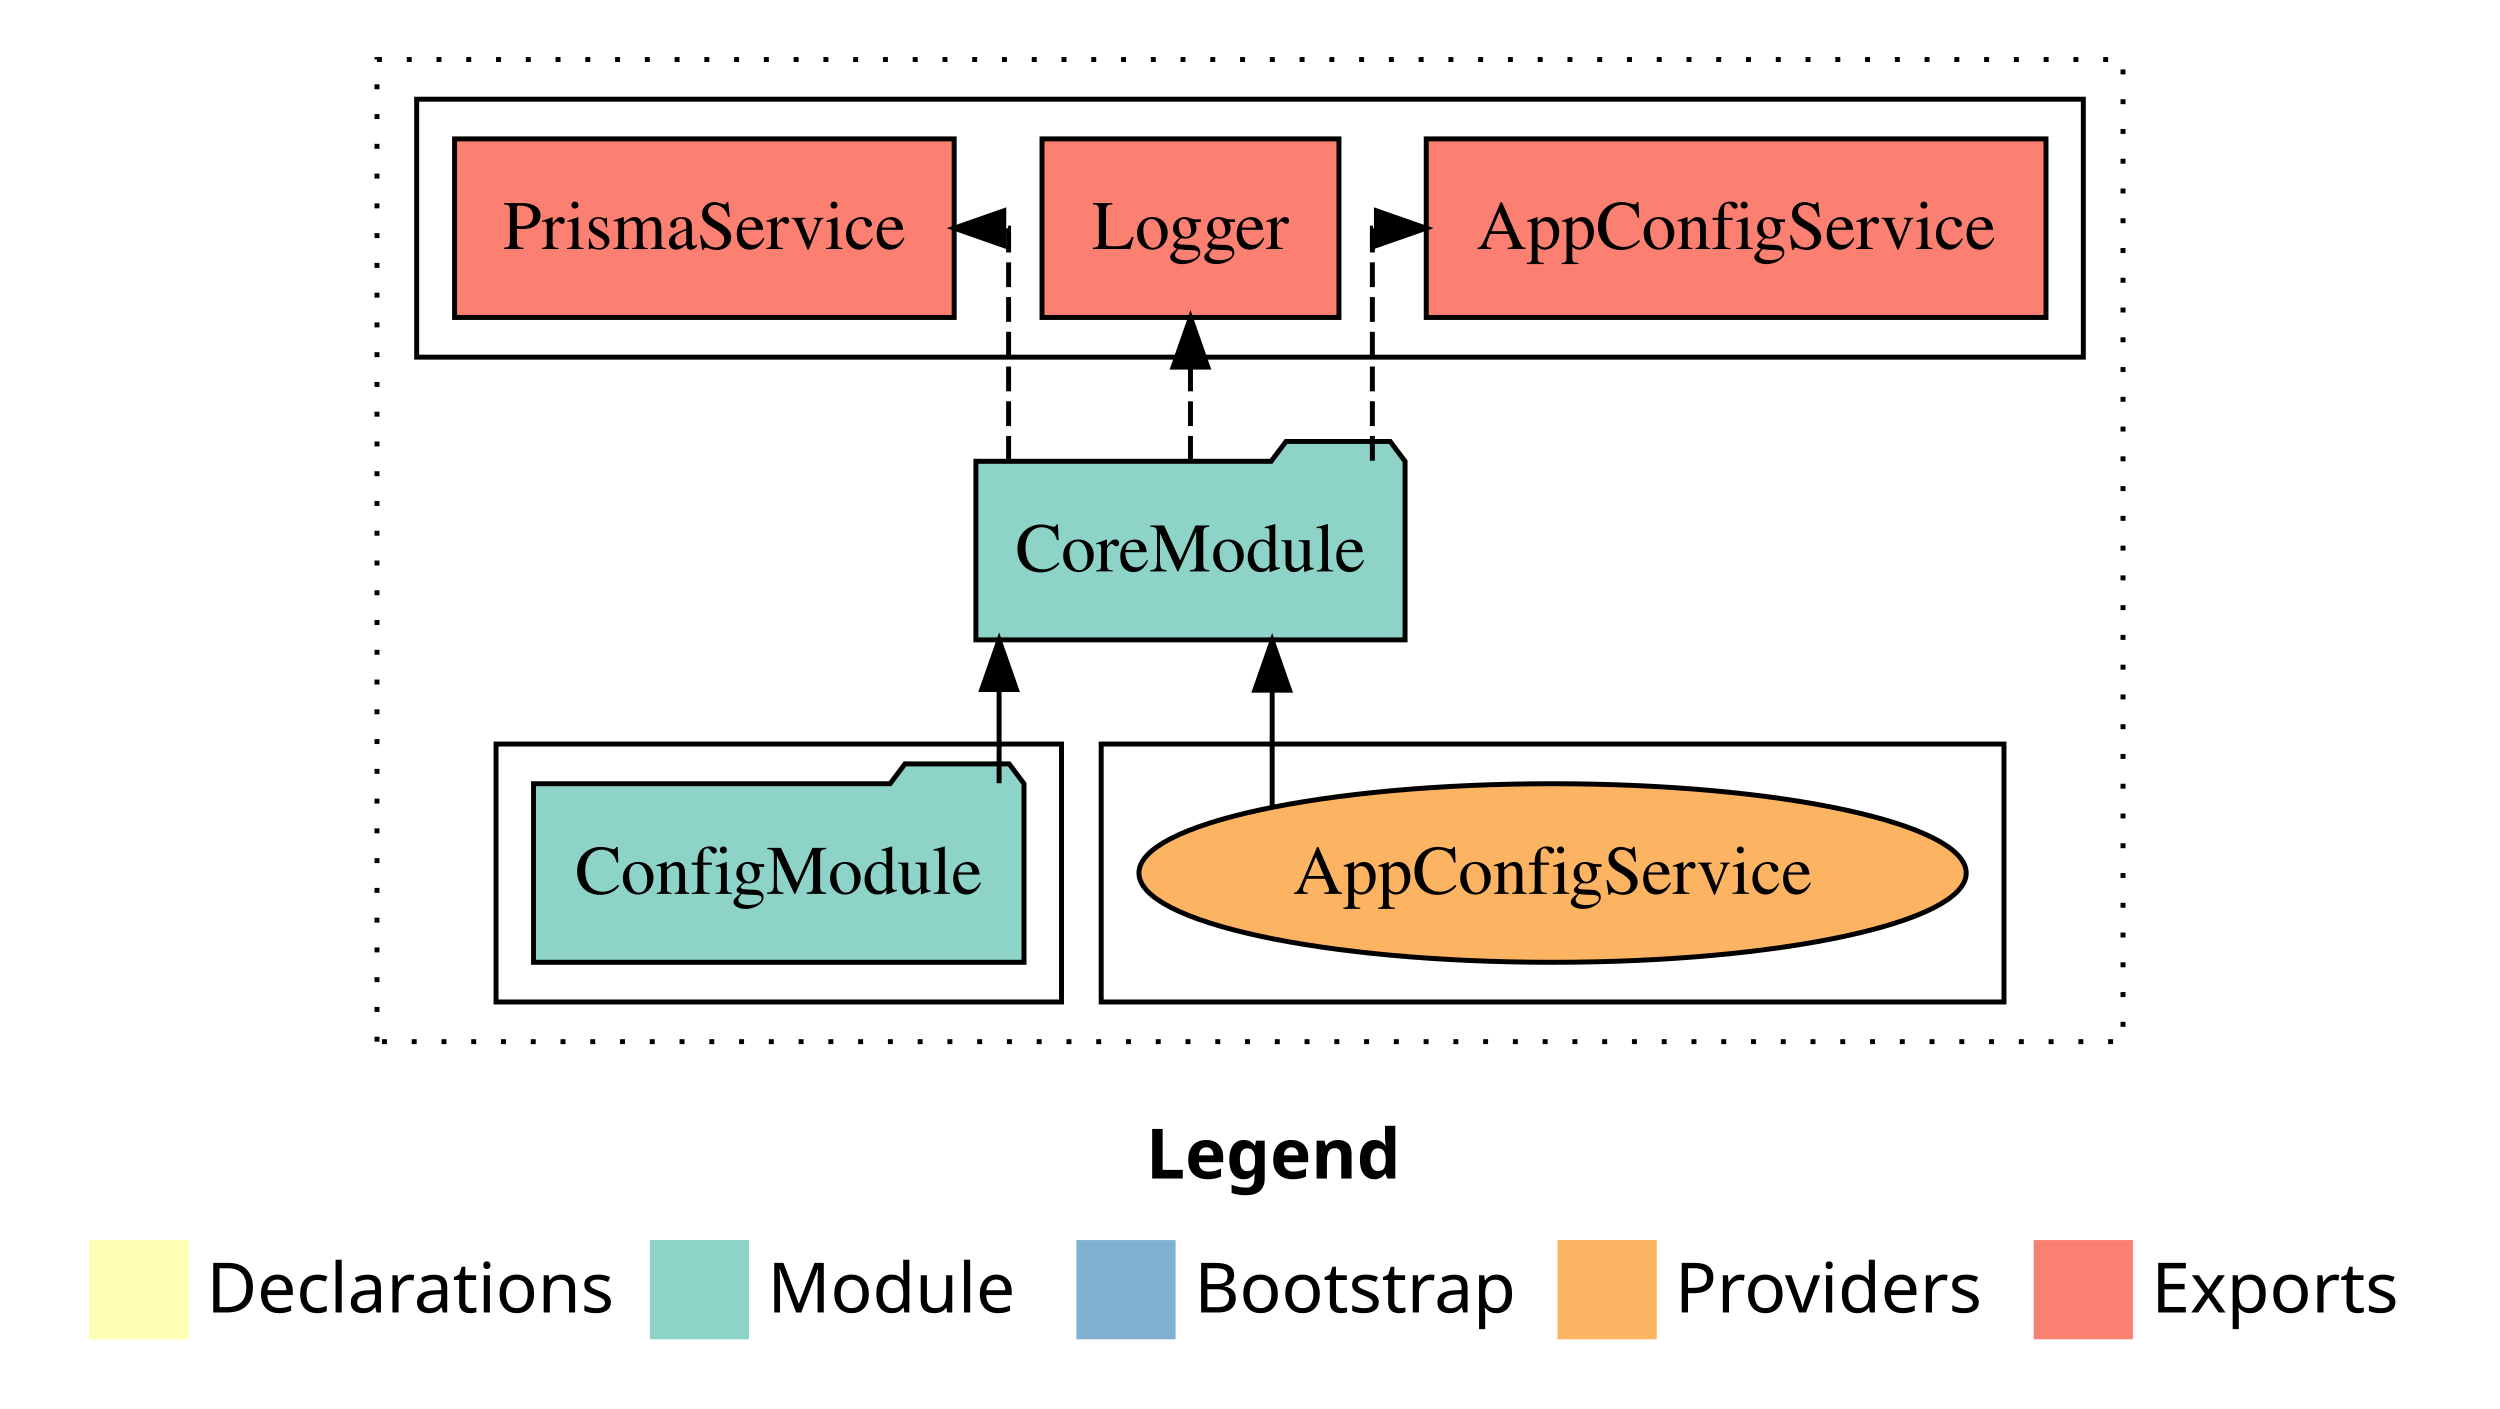
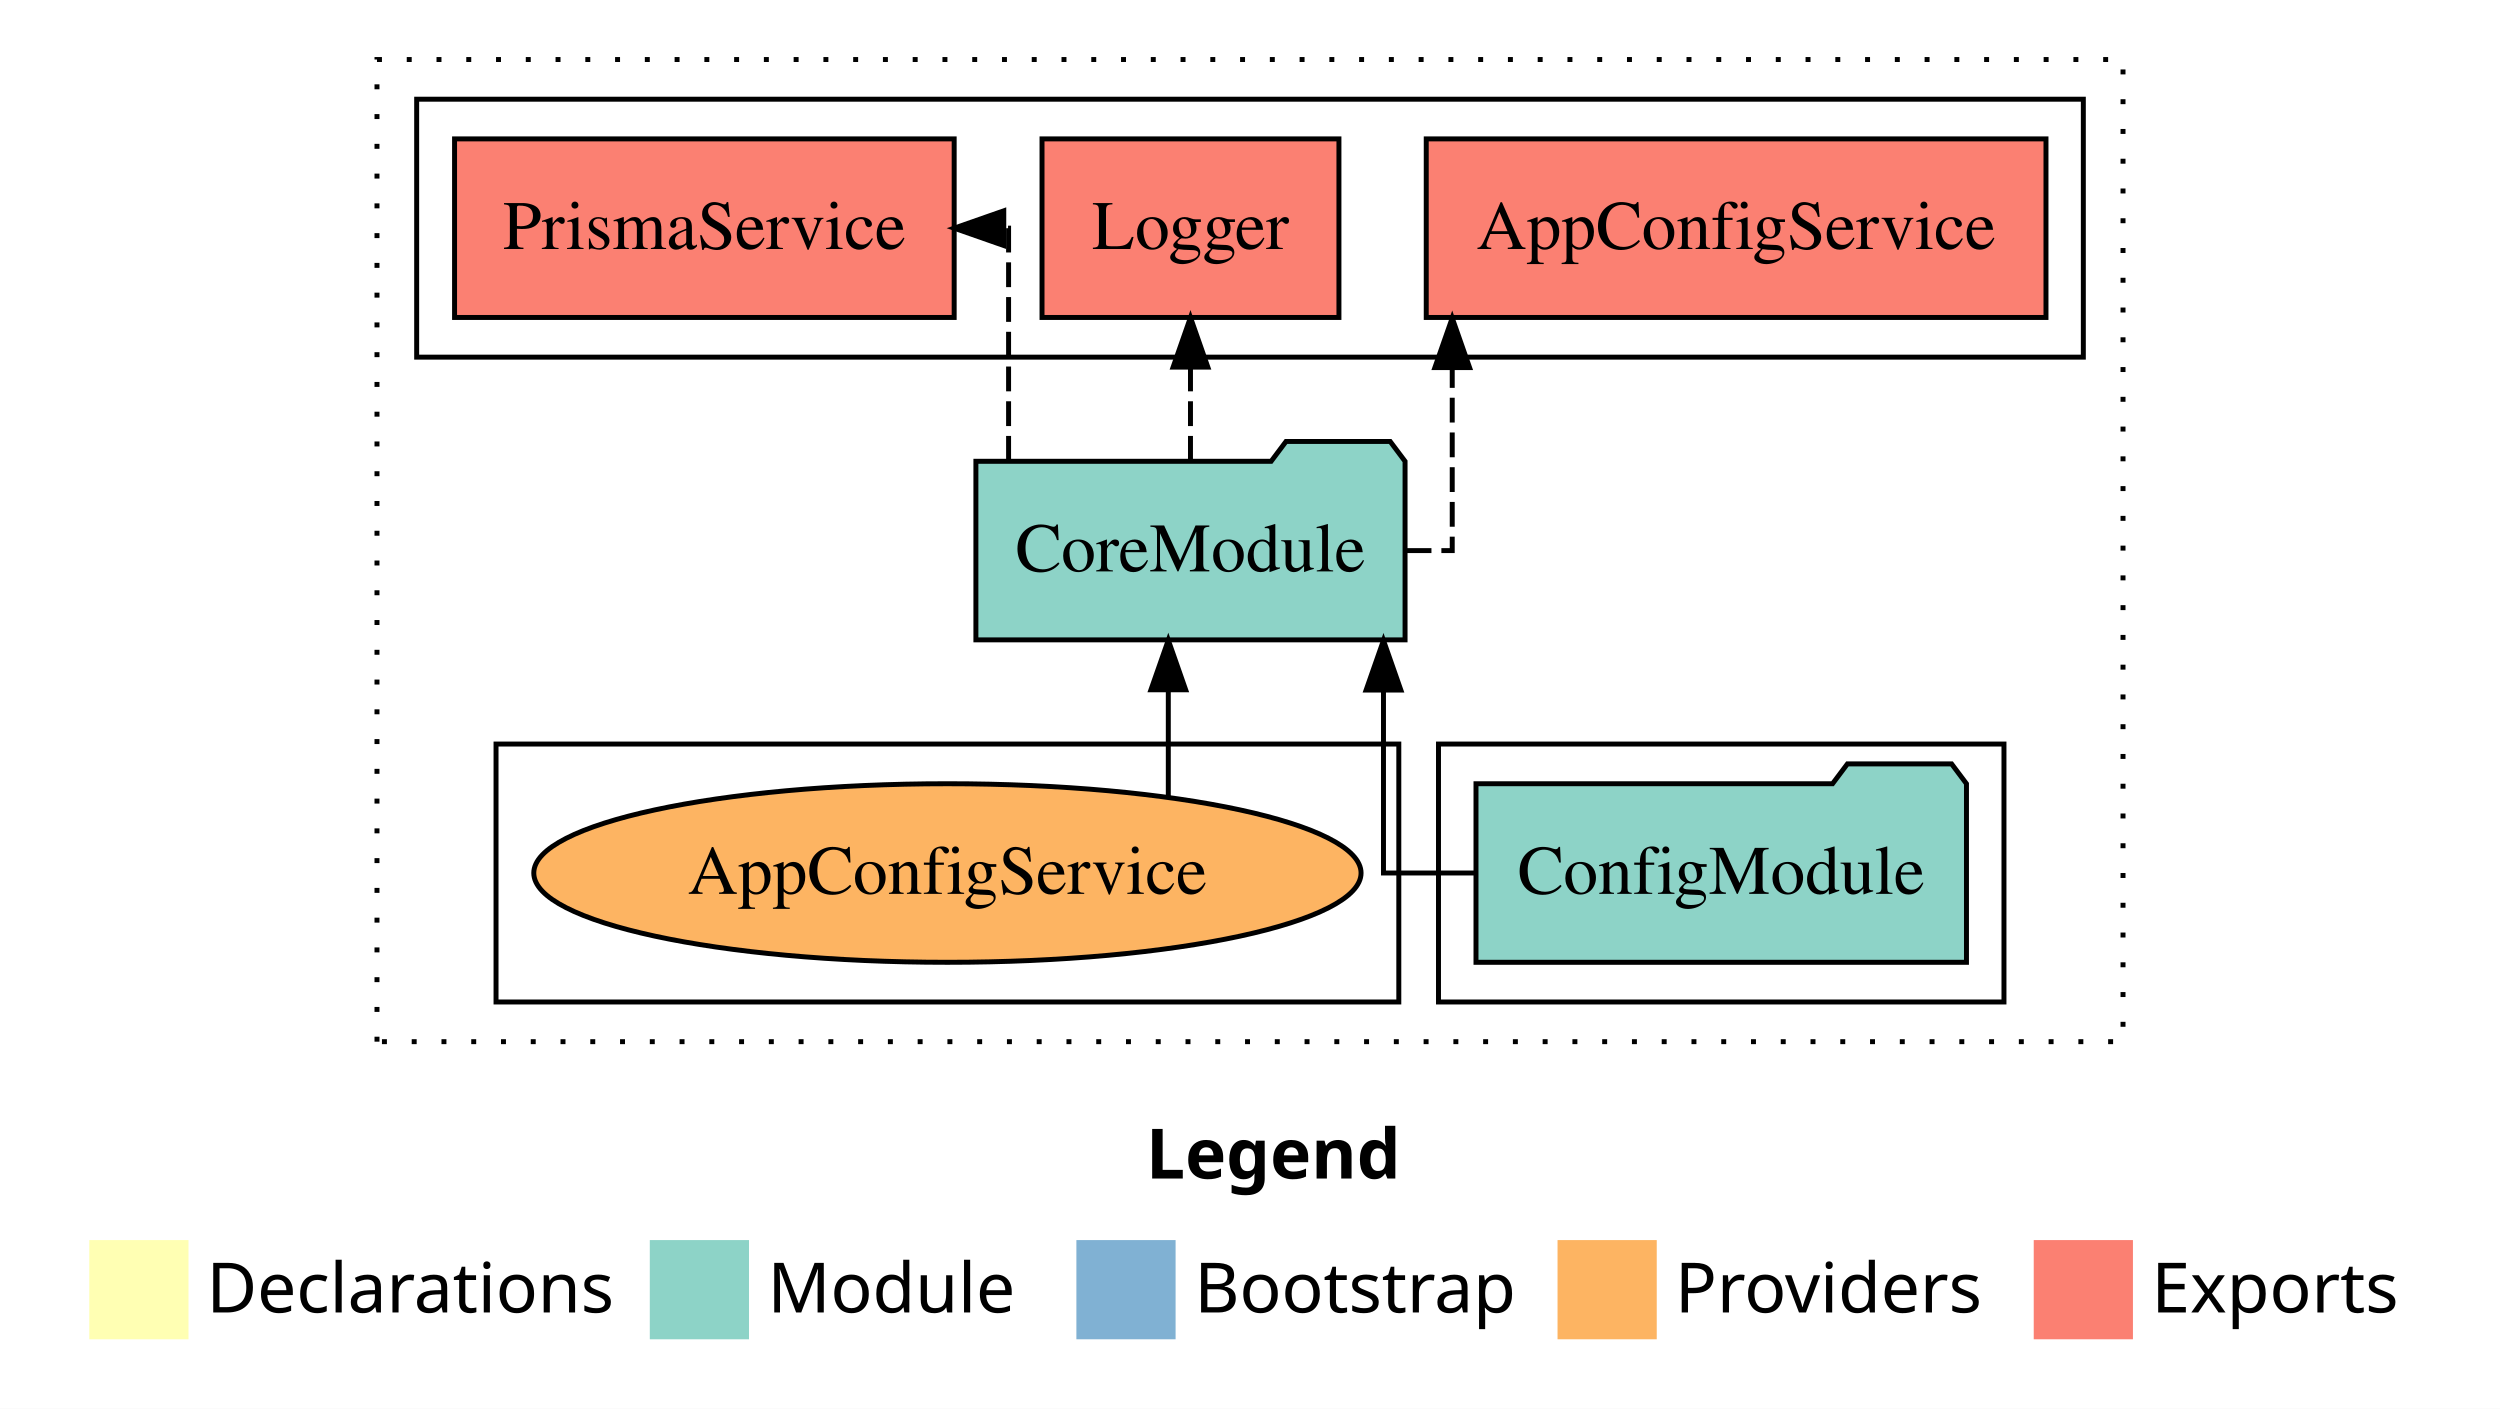
<svg xmlns="http://www.w3.org/2000/svg" width="504pt" height="284pt" viewBox="0.00 0.00 504.00 284.00">
  <g id="graph0" class="graph" transform="scale(1 1) rotate(0) translate(4 280)">
    <polygon fill="white" stroke="transparent" points="-4,4 -4,-280 500,-280 500,4 -4,4" />
    <text text-anchor="start" x="227.01" y="-42.4" font-family="Times-12" font-weight="bold" font-size="14.00">Legend</text>
    <polygon fill="#ffffb3" stroke="transparent" points="14,-10 14,-30 34,-30 34,-10 14,-10" />
    <text text-anchor="start" x="37.63" y="-15.4" font-family="Times-12" font-size="14.00">  Declarations</text>
    <polygon fill="#8dd3c7" stroke="transparent" points="127,-10 127,-30 147,-30 147,-10 127,-10" />
    <text text-anchor="start" x="150.73" y="-15.4" font-family="Times-12" font-size="14.00">  Module</text>
    <polygon fill="#80b1d3" stroke="transparent" points="213,-10 213,-30 233,-30 233,-10 213,-10" />
    <text text-anchor="start" x="236.78" y="-15.4" font-family="Times-12" font-size="14.00">  Bootstrap</text>
    <polygon fill="#fdb462" stroke="transparent" points="310,-10 310,-30 330,-30 330,-10 310,-10" />
    <text text-anchor="start" x="333.67" y="-15.4" font-family="Times-12" font-size="14.00">  Providers</text>
    <polygon fill="#fb8072" stroke="transparent" points="406,-10 406,-30 426,-30 426,-10 406,-10" />
    <text text-anchor="start" x="429.73" y="-15.4" font-family="Times-12" font-size="14.00">  Exports</text>
    <g id="clust1" class="cluster">
      <polygon fill="none" stroke="black" stroke-dasharray="1,5" points="72,-70 72,-268 424,-268 424,-70 72,-70" />
    </g>
    <g id="clust4" class="cluster">
      <polygon fill="none" stroke="black" points="80,-208 80,-260 416,-260 416,-208 80,-208" />
    </g>
+     <g id="clust3" class="cluster">
+       <polygon fill="none" stroke="black" points="286,-78 286,-130 400,-130 400,-78 286,-78" />
+     </g>
    <g id="clust6" class="cluster">
-       <polygon fill="none" stroke="black" points="218,-78 218,-130 400,-130 400,-78 218,-78" />
-     </g>
-     <g id="clust3" class="cluster">
-       <polygon fill="none" stroke="black" points="96,-78 96,-130 210,-130 210,-78 96,-78" />
+       <polygon fill="none" stroke="black" points="96,-78 96,-130 278,-130 278,-78 96,-78" />
    </g>
    <g id="node1" class="node">
-       <polygon fill="#8dd3c7" stroke="black" points="202.44,-122 199.44,-126 178.44,-126 175.44,-122 103.56,-122 103.56,-86 202.44,-86 202.44,-122" />
-       <text text-anchor="middle" x="153" y="-99.8" font-family="Times,serif" font-size="14.00">ConfigModule</text>
+       <polygon fill="#8dd3c7" stroke="black" points="392.44,-122 389.44,-126 368.44,-126 365.44,-122 293.56,-122 293.56,-86 392.44,-86 392.44,-122" />
+       <text text-anchor="middle" x="343" y="-99.8" font-family="Times,serif" font-size="14.00">ConfigModule</text>
    </g>
    <g id="node2" class="node">
      <polygon fill="#8dd3c7" stroke="black" points="279.26,-187 276.26,-191 255.26,-191 252.26,-187 192.74,-187 192.74,-151 279.26,-151 279.26,-187" />
      <text text-anchor="middle" x="236" y="-164.8" font-family="Times,serif" font-size="14.00">CoreModule</text>
    </g>
    <g id="edge1" class="edge">
-       <path fill="none" stroke="black" d="M197.42,-122.11C197.42,-122.11 197.42,-140.99 197.42,-140.99" />
-       <polygon fill="black" stroke="black" points="193.92,-140.99 197.42,-150.99 200.92,-140.99 193.92,-140.99" />
+       <path fill="none" stroke="black" d="M293.52,-104C282.96,-104 274.91,-104 274.91,-104 274.91,-104 274.91,-140.89 274.91,-140.89" />
+       <polygon fill="black" stroke="black" points="271.41,-140.89 274.91,-150.89 278.41,-140.89 271.41,-140.89" />
    </g>
    <g id="node3" class="node">
      <polygon fill="#fb8072" stroke="black" points="408.47,-252 283.53,-252 283.53,-216 408.47,-216 408.47,-252" />
      <text text-anchor="middle" x="346" y="-229.8" font-family="Times,serif" font-size="14.00">AppConfigService </text>
    </g>
    <g id="edge2" class="edge">
-       <path fill="none" stroke="black" stroke-dasharray="5,2" d="M272.67,-187.11C272.67,-206.34 272.67,-234 272.67,-234 272.67,-234 273.75,-234 273.75,-234" />
-       <polygon fill="black" stroke="black" points="273.49,-237.5 283.49,-234 273.49,-230.5 273.49,-237.5" />
+       <path fill="none" stroke="black" stroke-dasharray="5,2" d="M279.58,-169C285.05,-169 288.77,-169 288.77,-169 288.77,-169 288.77,-205.89 288.77,-205.89" />
+       <polygon fill="black" stroke="black" points="285.27,-205.89 288.77,-215.89 292.27,-205.89 285.27,-205.89" />
    </g>
    <g id="node4" class="node">
      <polygon fill="#fb8072" stroke="black" points="265.93,-252 206.07,-252 206.07,-216 265.93,-216 265.93,-252" />
      <text text-anchor="middle" x="236" y="-229.8" font-family="Times,serif" font-size="14.00">Logger </text>
    </g>
    <g id="edge3" class="edge">
      <path fill="none" stroke="black" stroke-dasharray="5,2" d="M236,-187.11C236,-187.11 236,-205.99 236,-205.99" />
      <polygon fill="black" stroke="black" points="232.5,-205.99 236,-215.99 239.5,-205.99 232.5,-205.99" />
    </g>
    <g id="node5" class="node">
      <polygon fill="#fb8072" stroke="black" points="188.36,-252 87.64,-252 87.64,-216 188.36,-216 188.36,-252" />
      <text text-anchor="middle" x="138" y="-229.8" font-family="Times,serif" font-size="14.00">PrismaService </text>
    </g>
    <g id="edge4" class="edge">
      <path fill="none" stroke="black" stroke-dasharray="5,2" d="M199.33,-187.11C199.33,-206.34 199.33,-234 199.33,-234 199.33,-234 198.23,-234 198.23,-234" />
      <polygon fill="black" stroke="black" points="198.36,-230.5 188.36,-234 198.36,-237.5 198.36,-230.5" />
    </g>
    <g id="node6" class="node">
-       <ellipse fill="#fdb462" stroke="black" cx="309" cy="-104" rx="83.39" ry="18" />
-       <text text-anchor="middle" x="309" y="-99.8" font-family="Times,serif" font-size="14.00">AppConfigService</text>
+       <ellipse fill="#fdb462" stroke="black" cx="187" cy="-104" rx="83.39" ry="18" />
+       <text text-anchor="middle" x="187" y="-99.8" font-family="Times,serif" font-size="14.00">AppConfigService</text>
    </g>
    <g id="edge5" class="edge">
-       <path fill="none" stroke="black" d="M252.47,-117.47C252.47,-117.47 252.47,-140.86 252.47,-140.86" />
-       <polygon fill="black" stroke="black" points="248.97,-140.86 252.47,-150.86 255.97,-140.86 248.97,-140.86" />
+       <path fill="none" stroke="black" d="M231.53,-119.4C231.53,-119.4 231.53,-140.94 231.53,-140.94" />
+       <polygon fill="black" stroke="black" points="228.03,-140.94 231.53,-150.94 235.03,-140.94 228.03,-140.94" />
    </g>
  </g>
</svg>
